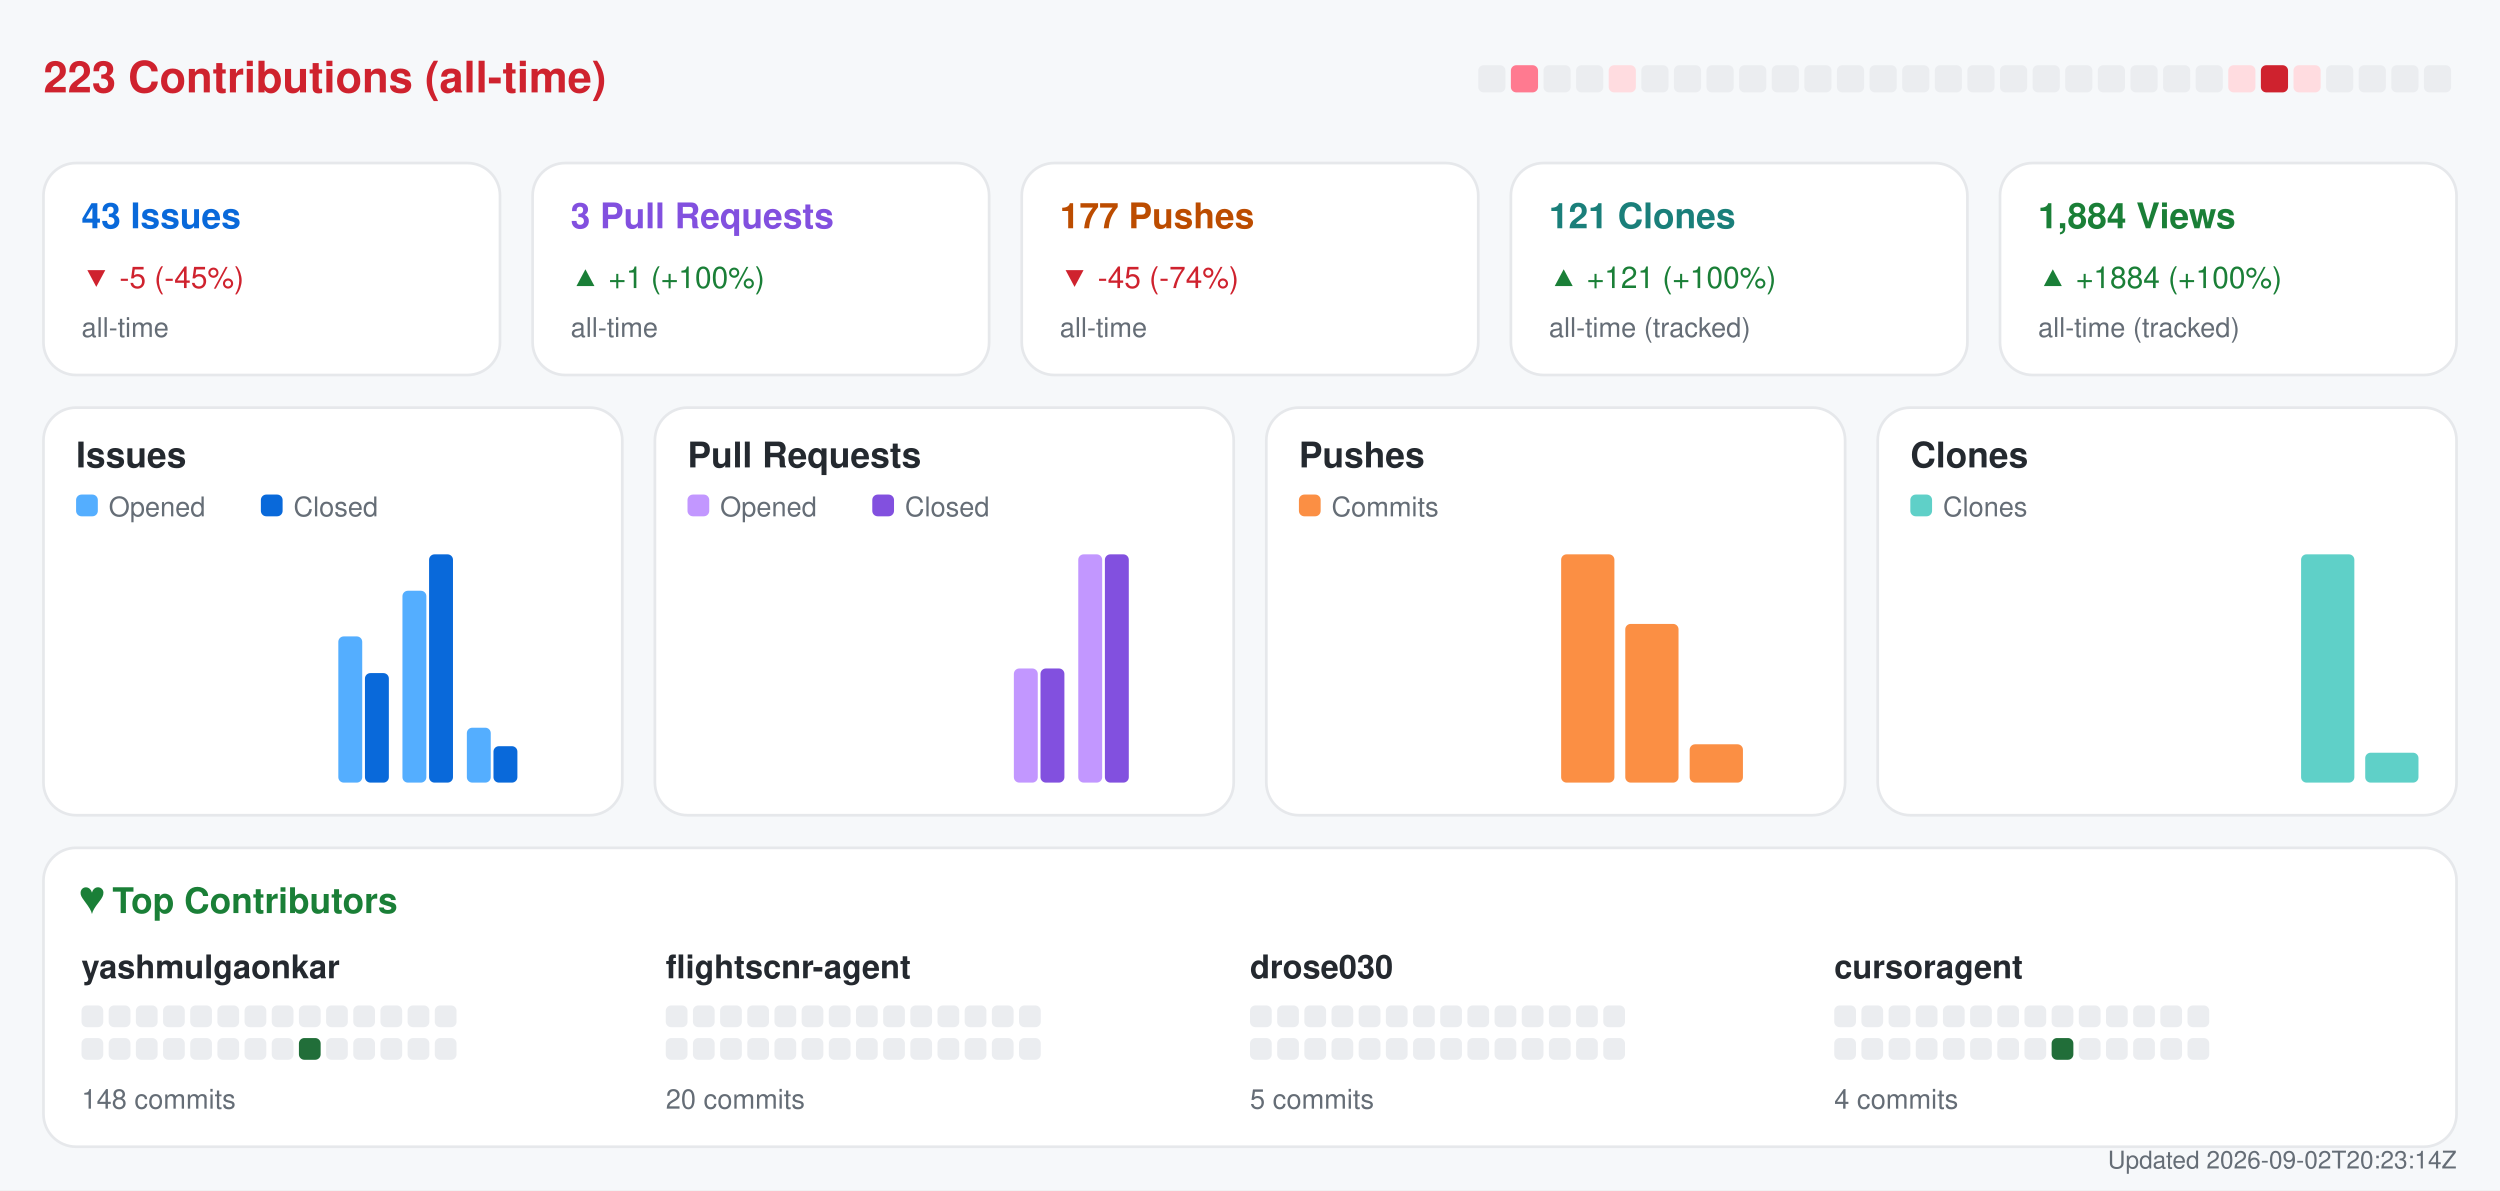
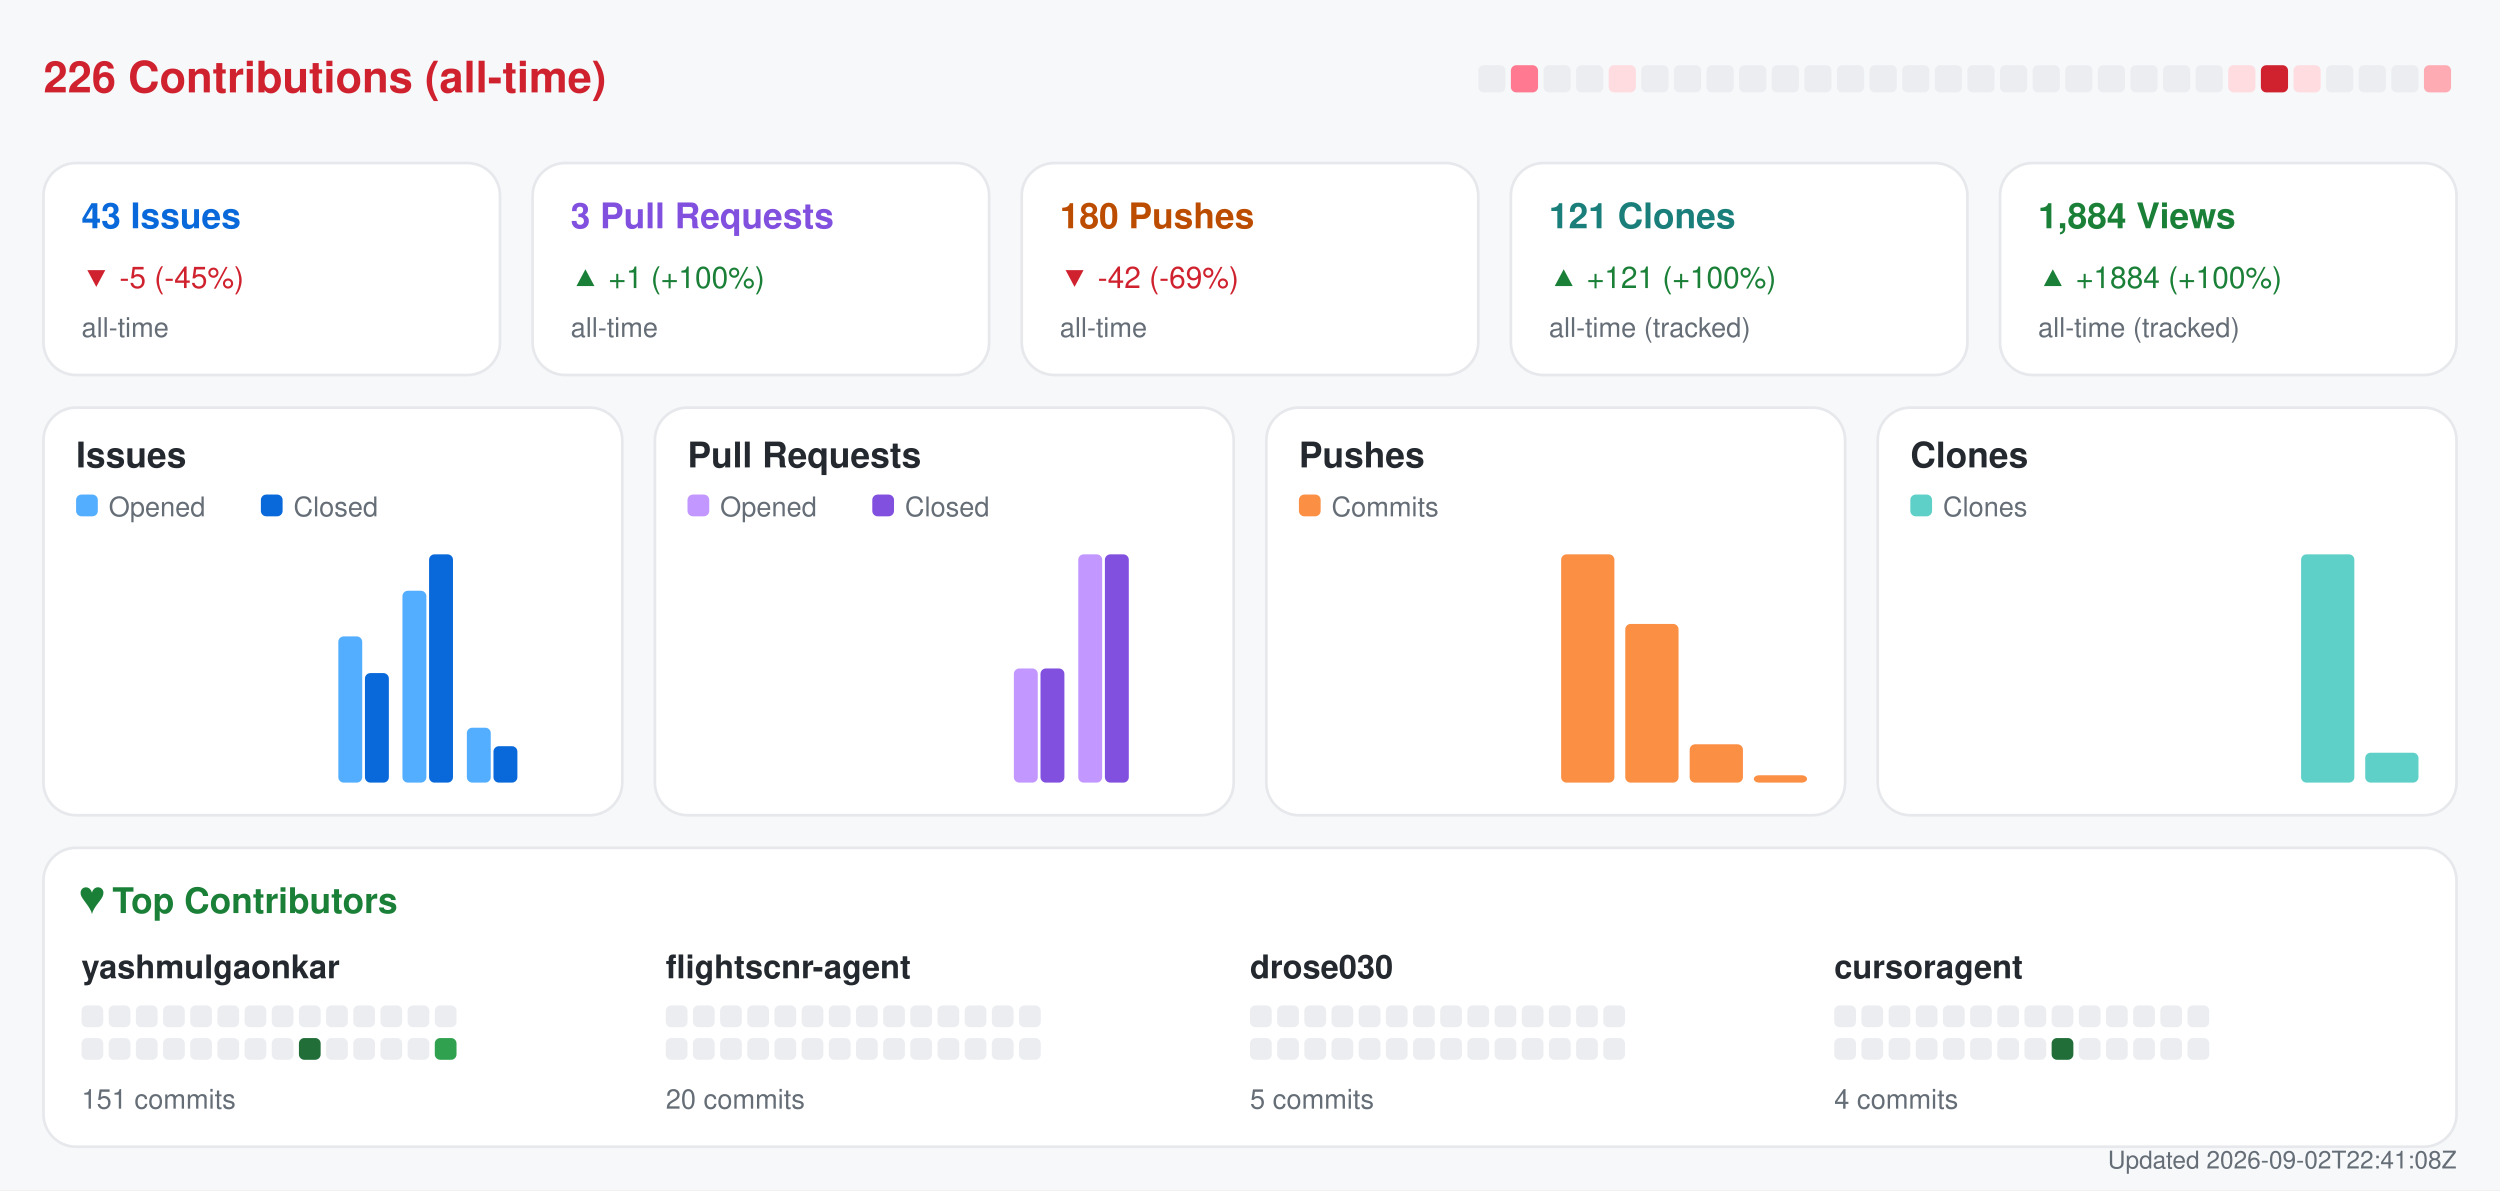
<svg xmlns="http://www.w3.org/2000/svg" width="920" height="438" viewBox="0 0 920 438" role="img" aria-label="Repository analytics for yashmulgaonkar/FlightScnr">
  <rect x="0.0" y="0.0" width="920.0" height="438.0" rx="0" fill="#f6f8fa" />
-   <text x="16.0" y="34.0" fill="#cf222e" font-size="16" font-family="-apple-system,BlinkMacSystemFont,Segoe UI,Helvetica,Arial,sans-serif" font-weight="600" text-anchor="start">223 Contributions (all-time)</text>
+   <text x="16.0" y="34.0" fill="#cf222e" font-size="16" font-family="-apple-system,BlinkMacSystemFont,Segoe UI,Helvetica,Arial,sans-serif" font-weight="600" text-anchor="start">226 Contributions (all-time)</text>
  <rect x="544.0" y="24.0" width="10.0" height="10.0" rx="2" fill="#ebedf0" />
  <rect x="556.0" y="24.0" width="10.0" height="10.0" rx="2" fill="#ff7a90" />
  <rect x="568.0" y="24.0" width="10.0" height="10.0" rx="2" fill="#ebedf0" />
  <rect x="580.0" y="24.0" width="10.0" height="10.0" rx="2" fill="#ebedf0" />
  <rect x="592.0" y="24.0" width="10.0" height="10.0" rx="2" fill="#ffdce0" />
  <rect x="604.0" y="24.0" width="10.0" height="10.0" rx="2" fill="#ebedf0" />
  <rect x="616.0" y="24.0" width="10.0" height="10.0" rx="2" fill="#ebedf0" />
  <rect x="628.0" y="24.0" width="10.0" height="10.0" rx="2" fill="#ebedf0" />
  <rect x="640.0" y="24.0" width="10.0" height="10.0" rx="2" fill="#ebedf0" />
  <rect x="652.0" y="24.0" width="10.0" height="10.0" rx="2" fill="#ebedf0" />
  <rect x="664.0" y="24.0" width="10.0" height="10.0" rx="2" fill="#ebedf0" />
  <rect x="676.0" y="24.0" width="10.0" height="10.0" rx="2" fill="#ebedf0" />
  <rect x="688.0" y="24.0" width="10.0" height="10.0" rx="2" fill="#ebedf0" />
  <rect x="700.0" y="24.0" width="10.0" height="10.0" rx="2" fill="#ebedf0" />
  <rect x="712.0" y="24.0" width="10.0" height="10.0" rx="2" fill="#ebedf0" />
  <rect x="724.0" y="24.0" width="10.0" height="10.0" rx="2" fill="#ebedf0" />
  <rect x="736.0" y="24.0" width="10.0" height="10.0" rx="2" fill="#ebedf0" />
  <rect x="748.0" y="24.0" width="10.0" height="10.0" rx="2" fill="#ebedf0" />
  <rect x="760.0" y="24.0" width="10.0" height="10.0" rx="2" fill="#ebedf0" />
  <rect x="772.0" y="24.0" width="10.0" height="10.0" rx="2" fill="#ebedf0" />
  <rect x="784.0" y="24.0" width="10.0" height="10.0" rx="2" fill="#ebedf0" />
  <rect x="796.0" y="24.0" width="10.0" height="10.0" rx="2" fill="#ebedf0" />
  <rect x="808.0" y="24.0" width="10.0" height="10.0" rx="2" fill="#ebedf0" />
  <rect x="820.0" y="24.0" width="10.0" height="10.0" rx="2" fill="#ffdce0" />
  <rect x="832.0" y="24.0" width="10.0" height="10.0" rx="2" fill="#cf222e" />
  <rect x="844.0" y="24.0" width="10.0" height="10.0" rx="2" fill="#ffdce0" />
  <rect x="856.0" y="24.0" width="10.0" height="10.0" rx="2" fill="#ebedf0" />
  <rect x="868.0" y="24.0" width="10.0" height="10.0" rx="2" fill="#ebedf0" />
  <rect x="880.0" y="24.0" width="10.0" height="10.0" rx="2" fill="#ebedf0" />
-   <rect x="892.0" y="24.0" width="10.0" height="10.0" rx="2" fill="#ebedf0" />
+   <rect x="892.0" y="24.0" width="10.0" height="10.0" rx="2" fill="#ffabb3" />
  <rect x="16.0" y="60.0" width="168.0" height="78.0" rx="12" fill="#ffffff" stroke="#e6e8eb" />
  <text x="30.0" y="84.0" fill="#0969da" font-size="13" font-family="-apple-system,BlinkMacSystemFont,Segoe UI,Helvetica,Arial,sans-serif" font-weight="600" text-anchor="start">43 Issues</text>
  <text x="30.0" y="106.0" fill="#cf222e" font-size="11" font-family="-apple-system,BlinkMacSystemFont,Segoe UI,Helvetica,Arial,sans-serif" font-weight="400" text-anchor="start">▼ -5 (-45%)</text>
  <text x="30.0" y="124.0" fill="#656d76" font-size="10" font-family="-apple-system,BlinkMacSystemFont,Segoe UI,Helvetica,Arial,sans-serif" font-weight="400" text-anchor="start">all-time</text>
  <rect x="196.0" y="60.0" width="168.0" height="78.0" rx="12" fill="#ffffff" stroke="#e6e8eb" />
  <text x="210.0" y="84.0" fill="#8250df" font-size="13" font-family="-apple-system,BlinkMacSystemFont,Segoe UI,Helvetica,Arial,sans-serif" font-weight="600" text-anchor="start">3 Pull Requests</text>
  <text x="210.0" y="106.0" fill="#1a7f37" font-size="11" font-family="-apple-system,BlinkMacSystemFont,Segoe UI,Helvetica,Arial,sans-serif" font-weight="400" text-anchor="start">▲ +1 (+100%)</text>
  <text x="210.0" y="124.0" fill="#656d76" font-size="10" font-family="-apple-system,BlinkMacSystemFont,Segoe UI,Helvetica,Arial,sans-serif" font-weight="400" text-anchor="start">all-time</text>
  <rect x="376.0" y="60.0" width="168.0" height="78.0" rx="12" fill="#ffffff" stroke="#e6e8eb" />
-   <text x="390.0" y="84.0" fill="#bc4c00" font-size="13" font-family="-apple-system,BlinkMacSystemFont,Segoe UI,Helvetica,Arial,sans-serif" font-weight="600" text-anchor="start">177 Pushes</text>
-   <text x="390.0" y="106.0" fill="#cf222e" font-size="11" font-family="-apple-system,BlinkMacSystemFont,Segoe UI,Helvetica,Arial,sans-serif" font-weight="400" text-anchor="start">▼ -45 (-74%)</text>
+   <text x="390.0" y="84.0" fill="#bc4c00" font-size="13" font-family="-apple-system,BlinkMacSystemFont,Segoe UI,Helvetica,Arial,sans-serif" font-weight="600" text-anchor="start">180 Pushes</text>
+   <text x="390.0" y="106.0" fill="#cf222e" font-size="11" font-family="-apple-system,BlinkMacSystemFont,Segoe UI,Helvetica,Arial,sans-serif" font-weight="400" text-anchor="start">▼ -42 (-69%)</text>
  <text x="390.0" y="124.0" fill="#656d76" font-size="10" font-family="-apple-system,BlinkMacSystemFont,Segoe UI,Helvetica,Arial,sans-serif" font-weight="400" text-anchor="start">all-time</text>
  <rect x="556.0" y="60.0" width="168.0" height="78.0" rx="12" fill="#ffffff" stroke="#e6e8eb" />
  <text x="570.0" y="84.0" fill="#1a7f7a" font-size="13" font-family="-apple-system,BlinkMacSystemFont,Segoe UI,Helvetica,Arial,sans-serif" font-weight="600" text-anchor="start">121 Clones</text>
  <text x="570.0" y="106.0" fill="#1a7f37" font-size="11" font-family="-apple-system,BlinkMacSystemFont,Segoe UI,Helvetica,Arial,sans-serif" font-weight="400" text-anchor="start">▲ +121 (+100%)</text>
  <text x="570.0" y="124.0" fill="#656d76" font-size="10" font-family="-apple-system,BlinkMacSystemFont,Segoe UI,Helvetica,Arial,sans-serif" font-weight="400" text-anchor="start">all-time (tracked)</text>
  <rect x="736.0" y="60.0" width="168.0" height="78.0" rx="12" fill="#ffffff" stroke="#e6e8eb" />
  <text x="750.0" y="84.0" fill="#1a7f37" font-size="13" font-family="-apple-system,BlinkMacSystemFont,Segoe UI,Helvetica,Arial,sans-serif" font-weight="600" text-anchor="start">1,884 Views</text>
  <text x="750.0" y="106.0" fill="#1a7f37" font-size="11" font-family="-apple-system,BlinkMacSystemFont,Segoe UI,Helvetica,Arial,sans-serif" font-weight="400" text-anchor="start">▲ +1884 (+100%)</text>
  <text x="750.0" y="124.0" fill="#656d76" font-size="10" font-family="-apple-system,BlinkMacSystemFont,Segoe UI,Helvetica,Arial,sans-serif" font-weight="400" text-anchor="start">all-time (tracked)</text>
  <rect x="16.0" y="150.0" width="213.0" height="150.0" rx="12" fill="#ffffff" stroke="#e6e8eb" />
  <text x="28.0" y="172.0" fill="#24292f" font-size="13" font-family="-apple-system,BlinkMacSystemFont,Segoe UI,Helvetica,Arial,sans-serif" font-weight="600" text-anchor="start">Issues</text>
  <rect x="28.0" y="182.0" width="8.0" height="8.0" rx="2" fill="#54aeff" />
  <text x="40.0" y="190.0" fill="#656d76" font-size="10" font-family="-apple-system,BlinkMacSystemFont,Segoe UI,Helvetica,Arial,sans-serif" font-weight="400" text-anchor="start">Opened</text>
  <rect x="96.0" y="182.0" width="8.0" height="8.0" rx="2" fill="#0969da" />
  <text x="108.0" y="190.0" fill="#656d76" font-size="10" font-family="-apple-system,BlinkMacSystemFont,Segoe UI,Helvetica,Arial,sans-serif" font-weight="400" text-anchor="start">Closed</text>
  <rect x="30.0" y="288.0" width="8.8" height="0.0" rx="2" fill="#54aeff" />
  <rect x="39.8" y="288.0" width="8.8" height="0.0" rx="2" fill="#0969da" />
  <rect x="53.6" y="288.0" width="8.8" height="0.0" rx="2" fill="#54aeff" />
  <rect x="63.4" y="288.0" width="8.8" height="0.0" rx="2" fill="#0969da" />
  <rect x="77.2" y="288.0" width="8.8" height="0.0" rx="2" fill="#54aeff" />
  <rect x="87.1" y="288.0" width="8.8" height="0.0" rx="2" fill="#0969da" />
  <rect x="100.9" y="288.0" width="8.8" height="0.0" rx="2" fill="#54aeff" />
  <rect x="110.7" y="288.0" width="8.8" height="0.0" rx="2" fill="#0969da" />
  <rect x="124.5" y="234.2" width="8.8" height="53.8" rx="2" fill="#54aeff" />
  <rect x="134.3" y="247.7" width="8.8" height="40.3" rx="2" fill="#0969da" />
  <rect x="148.1" y="217.4" width="8.8" height="70.6" rx="2" fill="#54aeff" />
  <rect x="157.9" y="204.0" width="8.8" height="84.0" rx="2" fill="#0969da" />
  <rect x="171.8" y="267.8" width="8.8" height="20.2" rx="2" fill="#54aeff" />
  <rect x="181.6" y="274.6" width="8.8" height="13.4" rx="2" fill="#0969da" />
  <rect x="195.4" y="288.0" width="8.8" height="0.0" rx="2" fill="#54aeff" />
  <rect x="205.2" y="288.0" width="8.8" height="0.0" rx="2" fill="#0969da" />
  <rect x="241.0" y="150.0" width="213.0" height="150.0" rx="12" fill="#ffffff" stroke="#e6e8eb" />
  <text x="253.0" y="172.0" fill="#24292f" font-size="13" font-family="-apple-system,BlinkMacSystemFont,Segoe UI,Helvetica,Arial,sans-serif" font-weight="600" text-anchor="start">Pull Requests</text>
  <rect x="253.0" y="182.0" width="8.0" height="8.0" rx="2" fill="#c297ff" />
  <text x="265.0" y="190.0" fill="#656d76" font-size="10" font-family="-apple-system,BlinkMacSystemFont,Segoe UI,Helvetica,Arial,sans-serif" font-weight="400" text-anchor="start">Opened</text>
  <rect x="321.0" y="182.0" width="8.0" height="8.0" rx="2" fill="#8250df" />
  <text x="333.0" y="190.0" fill="#656d76" font-size="10" font-family="-apple-system,BlinkMacSystemFont,Segoe UI,Helvetica,Arial,sans-serif" font-weight="400" text-anchor="start">Closed</text>
  <rect x="255.0" y="288.0" width="8.8" height="0.0" rx="2" fill="#c297ff" />
  <rect x="264.8" y="288.0" width="8.8" height="0.0" rx="2" fill="#8250df" />
  <rect x="278.6" y="288.0" width="8.8" height="0.0" rx="2" fill="#c297ff" />
  <rect x="288.4" y="288.0" width="8.8" height="0.0" rx="2" fill="#8250df" />
  <rect x="302.2" y="288.0" width="8.8" height="0.0" rx="2" fill="#c297ff" />
  <rect x="312.1" y="288.0" width="8.8" height="0.0" rx="2" fill="#8250df" />
  <rect x="325.9" y="288.0" width="8.8" height="0.0" rx="2" fill="#c297ff" />
  <rect x="335.7" y="288.0" width="8.8" height="0.0" rx="2" fill="#8250df" />
  <rect x="349.5" y="288.0" width="8.8" height="0.0" rx="2" fill="#c297ff" />
  <rect x="359.3" y="288.0" width="8.8" height="0.0" rx="2" fill="#8250df" />
  <rect x="373.1" y="246.0" width="8.8" height="42.0" rx="2" fill="#c297ff" />
  <rect x="382.9" y="246.0" width="8.8" height="42.0" rx="2" fill="#8250df" />
  <rect x="396.8" y="204.0" width="8.8" height="84.0" rx="2" fill="#c297ff" />
  <rect x="406.6" y="204.0" width="8.8" height="84.0" rx="2" fill="#8250df" />
  <rect x="420.4" y="288.0" width="8.8" height="0.0" rx="2" fill="#c297ff" />
  <rect x="430.2" y="288.0" width="8.8" height="0.0" rx="2" fill="#8250df" />
  <rect x="466.0" y="150.0" width="213.0" height="150.0" rx="12" fill="#ffffff" stroke="#e6e8eb" />
  <text x="478.0" y="172.0" fill="#24292f" font-size="13" font-family="-apple-system,BlinkMacSystemFont,Segoe UI,Helvetica,Arial,sans-serif" font-weight="600" text-anchor="start">Pushes</text>
  <rect x="478.0" y="182.0" width="8.0" height="8.0" rx="2" fill="#fb8f44" />
  <text x="490.0" y="190.0" fill="#656d76" font-size="10" font-family="-apple-system,BlinkMacSystemFont,Segoe UI,Helvetica,Arial,sans-serif" font-weight="400" text-anchor="start">Commits</text>
  <rect x="480.0" y="288.0" width="19.6" height="0.0" rx="2" fill="#fb8f44" />
  <rect x="503.6" y="288.0" width="19.6" height="0.0" rx="2" fill="#fb8f44" />
  <rect x="527.2" y="288.0" width="19.6" height="0.0" rx="2" fill="#fb8f44" />
  <rect x="550.9" y="288.0" width="19.6" height="0.0" rx="2" fill="#fb8f44" />
  <rect x="574.5" y="204.0" width="19.6" height="84.0" rx="2" fill="#fb8f44" />
  <rect x="598.1" y="229.6" width="19.6" height="58.4" rx="2" fill="#fb8f44" />
  <rect x="621.8" y="273.9" width="19.6" height="14.1" rx="2" fill="#fb8f44" />
-   <rect x="645.4" y="288.0" width="19.6" height="0.0" rx="2" fill="#fb8f44" />
+   <rect x="645.4" y="285.3" width="19.6" height="2.7" rx="2" fill="#fb8f44" />
  <rect x="691.0" y="150.0" width="213.0" height="150.0" rx="12" fill="#ffffff" stroke="#e6e8eb" />
  <text x="703.0" y="172.0" fill="#24292f" font-size="13" font-family="-apple-system,BlinkMacSystemFont,Segoe UI,Helvetica,Arial,sans-serif" font-weight="600" text-anchor="start">Clones</text>
  <rect x="703.0" y="182.0" width="8.0" height="8.0" rx="2" fill="#5fd0c8" />
  <text x="715.0" y="190.0" fill="#656d76" font-size="10" font-family="-apple-system,BlinkMacSystemFont,Segoe UI,Helvetica,Arial,sans-serif" font-weight="400" text-anchor="start">Clones</text>
  <rect x="705.0" y="288.0" width="19.6" height="0.0" rx="2" fill="#5fd0c8" />
  <rect x="728.6" y="288.0" width="19.6" height="0.0" rx="2" fill="#5fd0c8" />
  <rect x="752.2" y="288.0" width="19.6" height="0.0" rx="2" fill="#5fd0c8" />
  <rect x="775.9" y="288.0" width="19.6" height="0.0" rx="2" fill="#5fd0c8" />
  <rect x="799.5" y="288.0" width="19.6" height="0.0" rx="2" fill="#5fd0c8" />
  <rect x="823.1" y="288.0" width="19.6" height="0.0" rx="2" fill="#5fd0c8" />
  <rect x="846.8" y="204.0" width="19.6" height="84.0" rx="2" fill="#5fd0c8" />
  <rect x="870.4" y="277.0" width="19.6" height="11.0" rx="2" fill="#5fd0c8" />
  <rect x="16.0" y="312.0" width="888.0" height="110.0" rx="12" fill="#ffffff" stroke="#e6e8eb" />
  <text x="30.0" y="336.0" fill="#1a7f37" font-size="13" font-family="-apple-system,BlinkMacSystemFont,Segoe UI,Helvetica,Arial,sans-serif" font-weight="600" text-anchor="start">♥  Top Contributors</text>
  <text x="30.0" y="360.0" fill="#24292f" font-size="12" font-family="-apple-system,BlinkMacSystemFont,Segoe UI,Helvetica,Arial,sans-serif" font-weight="600" text-anchor="start">yashmulgaonkar</text>
  <rect x="30.0" y="370.0" width="8.0" height="8.0" rx="2" fill="#ebedf0" />
  <rect x="40.0" y="370.0" width="8.0" height="8.0" rx="2" fill="#ebedf0" />
  <rect x="50.0" y="370.0" width="8.0" height="8.0" rx="2" fill="#ebedf0" />
  <rect x="60.0" y="370.0" width="8.0" height="8.0" rx="2" fill="#ebedf0" />
  <rect x="70.0" y="370.0" width="8.0" height="8.0" rx="2" fill="#ebedf0" />
  <rect x="80.0" y="370.0" width="8.0" height="8.0" rx="2" fill="#ebedf0" />
  <rect x="90.0" y="370.0" width="8.0" height="8.0" rx="2" fill="#ebedf0" />
  <rect x="100.0" y="370.0" width="8.0" height="8.0" rx="2" fill="#ebedf0" />
  <rect x="110.0" y="370.0" width="8.0" height="8.0" rx="2" fill="#ebedf0" />
  <rect x="120.0" y="370.0" width="8.0" height="8.0" rx="2" fill="#ebedf0" />
  <rect x="130.0" y="370.0" width="8.0" height="8.0" rx="2" fill="#ebedf0" />
  <rect x="140.0" y="370.0" width="8.0" height="8.0" rx="2" fill="#ebedf0" />
  <rect x="150.0" y="370.0" width="8.0" height="8.0" rx="2" fill="#ebedf0" />
  <rect x="160.0" y="370.0" width="8.0" height="8.0" rx="2" fill="#ebedf0" />
  <rect x="30.0" y="382.0" width="8.0" height="8.0" rx="2" fill="#ebedf0" />
  <rect x="40.0" y="382.0" width="8.0" height="8.0" rx="2" fill="#ebedf0" />
  <rect x="50.0" y="382.0" width="8.0" height="8.0" rx="2" fill="#ebedf0" />
  <rect x="60.0" y="382.0" width="8.0" height="8.0" rx="2" fill="#ebedf0" />
  <rect x="70.0" y="382.0" width="8.0" height="8.0" rx="2" fill="#ebedf0" />
  <rect x="80.0" y="382.0" width="8.0" height="8.0" rx="2" fill="#ebedf0" />
  <rect x="90.0" y="382.0" width="8.0" height="8.0" rx="2" fill="#ebedf0" />
  <rect x="100.0" y="382.0" width="8.0" height="8.0" rx="2" fill="#ebedf0" />
  <rect x="110.0" y="382.0" width="8.0" height="8.0" rx="2" fill="#216e39" />
  <rect x="120.0" y="382.0" width="8.0" height="8.0" rx="2" fill="#ebedf0" />
  <rect x="130.0" y="382.0" width="8.0" height="8.0" rx="2" fill="#ebedf0" />
  <rect x="140.0" y="382.0" width="8.0" height="8.0" rx="2" fill="#ebedf0" />
  <rect x="150.0" y="382.0" width="8.0" height="8.0" rx="2" fill="#ebedf0" />
-   <rect x="160.0" y="382.0" width="8.0" height="8.0" rx="2" fill="#ebedf0" />
-   <text x="30.0" y="408.0" fill="#656d76" font-size="10" font-family="-apple-system,BlinkMacSystemFont,Segoe UI,Helvetica,Arial,sans-serif" font-weight="400" text-anchor="start">148 commits</text>
+   <rect x="160.0" y="382.0" width="8.0" height="8.0" rx="2" fill="#30a14e" />
+   <text x="30.0" y="408.0" fill="#656d76" font-size="10" font-family="-apple-system,BlinkMacSystemFont,Segoe UI,Helvetica,Arial,sans-serif" font-weight="400" text-anchor="start">151 commits</text>
  <text x="245.0" y="360.0" fill="#24292f" font-size="12" font-family="-apple-system,BlinkMacSystemFont,Segoe UI,Helvetica,Arial,sans-serif" font-weight="600" text-anchor="start">flightscnr-agent</text>
  <rect x="245.0" y="370.0" width="8.0" height="8.0" rx="2" fill="#ebedf0" />
  <rect x="255.0" y="370.0" width="8.0" height="8.0" rx="2" fill="#ebedf0" />
  <rect x="265.0" y="370.0" width="8.0" height="8.0" rx="2" fill="#ebedf0" />
  <rect x="275.0" y="370.0" width="8.0" height="8.0" rx="2" fill="#ebedf0" />
  <rect x="285.0" y="370.0" width="8.0" height="8.0" rx="2" fill="#ebedf0" />
  <rect x="295.0" y="370.0" width="8.0" height="8.0" rx="2" fill="#ebedf0" />
  <rect x="305.0" y="370.0" width="8.0" height="8.0" rx="2" fill="#ebedf0" />
  <rect x="315.0" y="370.0" width="8.0" height="8.0" rx="2" fill="#ebedf0" />
  <rect x="325.0" y="370.0" width="8.0" height="8.0" rx="2" fill="#ebedf0" />
  <rect x="335.0" y="370.0" width="8.0" height="8.0" rx="2" fill="#ebedf0" />
  <rect x="345.0" y="370.0" width="8.0" height="8.0" rx="2" fill="#ebedf0" />
  <rect x="355.0" y="370.0" width="8.0" height="8.0" rx="2" fill="#ebedf0" />
  <rect x="365.0" y="370.0" width="8.0" height="8.0" rx="2" fill="#ebedf0" />
  <rect x="375.0" y="370.0" width="8.0" height="8.0" rx="2" fill="#ebedf0" />
  <rect x="245.0" y="382.0" width="8.0" height="8.0" rx="2" fill="#ebedf0" />
  <rect x="255.0" y="382.0" width="8.0" height="8.0" rx="2" fill="#ebedf0" />
  <rect x="265.0" y="382.0" width="8.0" height="8.0" rx="2" fill="#ebedf0" />
  <rect x="275.0" y="382.0" width="8.0" height="8.0" rx="2" fill="#ebedf0" />
  <rect x="285.0" y="382.0" width="8.0" height="8.0" rx="2" fill="#ebedf0" />
  <rect x="295.0" y="382.0" width="8.0" height="8.0" rx="2" fill="#ebedf0" />
  <rect x="305.0" y="382.0" width="8.0" height="8.0" rx="2" fill="#ebedf0" />
  <rect x="315.0" y="382.0" width="8.0" height="8.0" rx="2" fill="#ebedf0" />
  <rect x="325.0" y="382.0" width="8.0" height="8.0" rx="2" fill="#ebedf0" />
  <rect x="335.0" y="382.0" width="8.0" height="8.0" rx="2" fill="#ebedf0" />
  <rect x="345.0" y="382.0" width="8.0" height="8.0" rx="2" fill="#ebedf0" />
  <rect x="355.0" y="382.0" width="8.0" height="8.0" rx="2" fill="#ebedf0" />
  <rect x="365.0" y="382.0" width="8.0" height="8.0" rx="2" fill="#ebedf0" />
  <rect x="375.0" y="382.0" width="8.0" height="8.0" rx="2" fill="#ebedf0" />
  <text x="245.0" y="408.0" fill="#656d76" font-size="10" font-family="-apple-system,BlinkMacSystemFont,Segoe UI,Helvetica,Arial,sans-serif" font-weight="400" text-anchor="start">20 commits</text>
  <text x="460.0" y="360.0" fill="#24292f" font-size="12" font-family="-apple-system,BlinkMacSystemFont,Segoe UI,Helvetica,Arial,sans-serif" font-weight="600" text-anchor="start">drose030</text>
  <rect x="460.0" y="370.0" width="8.0" height="8.0" rx="2" fill="#ebedf0" />
  <rect x="470.0" y="370.0" width="8.0" height="8.0" rx="2" fill="#ebedf0" />
  <rect x="480.0" y="370.0" width="8.0" height="8.0" rx="2" fill="#ebedf0" />
  <rect x="490.0" y="370.0" width="8.0" height="8.0" rx="2" fill="#ebedf0" />
  <rect x="500.0" y="370.0" width="8.0" height="8.0" rx="2" fill="#ebedf0" />
  <rect x="510.0" y="370.0" width="8.0" height="8.0" rx="2" fill="#ebedf0" />
  <rect x="520.0" y="370.0" width="8.0" height="8.0" rx="2" fill="#ebedf0" />
  <rect x="530.0" y="370.0" width="8.0" height="8.0" rx="2" fill="#ebedf0" />
  <rect x="540.0" y="370.0" width="8.0" height="8.0" rx="2" fill="#ebedf0" />
  <rect x="550.0" y="370.0" width="8.0" height="8.0" rx="2" fill="#ebedf0" />
  <rect x="560.0" y="370.0" width="8.0" height="8.0" rx="2" fill="#ebedf0" />
  <rect x="570.0" y="370.0" width="8.0" height="8.0" rx="2" fill="#ebedf0" />
  <rect x="580.0" y="370.0" width="8.0" height="8.0" rx="2" fill="#ebedf0" />
  <rect x="590.0" y="370.0" width="8.0" height="8.0" rx="2" fill="#ebedf0" />
  <rect x="460.0" y="382.0" width="8.0" height="8.0" rx="2" fill="#ebedf0" />
  <rect x="470.0" y="382.0" width="8.0" height="8.0" rx="2" fill="#ebedf0" />
  <rect x="480.0" y="382.0" width="8.0" height="8.0" rx="2" fill="#ebedf0" />
  <rect x="490.0" y="382.0" width="8.0" height="8.0" rx="2" fill="#ebedf0" />
  <rect x="500.0" y="382.0" width="8.0" height="8.0" rx="2" fill="#ebedf0" />
  <rect x="510.0" y="382.0" width="8.0" height="8.0" rx="2" fill="#ebedf0" />
  <rect x="520.0" y="382.0" width="8.0" height="8.0" rx="2" fill="#ebedf0" />
  <rect x="530.0" y="382.0" width="8.0" height="8.0" rx="2" fill="#ebedf0" />
  <rect x="540.0" y="382.0" width="8.0" height="8.0" rx="2" fill="#ebedf0" />
  <rect x="550.0" y="382.0" width="8.0" height="8.0" rx="2" fill="#ebedf0" />
  <rect x="560.0" y="382.0" width="8.0" height="8.0" rx="2" fill="#ebedf0" />
  <rect x="570.0" y="382.0" width="8.0" height="8.0" rx="2" fill="#ebedf0" />
  <rect x="580.0" y="382.0" width="8.0" height="8.0" rx="2" fill="#ebedf0" />
  <rect x="590.0" y="382.0" width="8.0" height="8.0" rx="2" fill="#ebedf0" />
  <text x="460.0" y="408.0" fill="#656d76" font-size="10" font-family="-apple-system,BlinkMacSystemFont,Segoe UI,Helvetica,Arial,sans-serif" font-weight="400" text-anchor="start">5 commits</text>
  <text x="675.0" y="360.0" fill="#24292f" font-size="12" font-family="-apple-system,BlinkMacSystemFont,Segoe UI,Helvetica,Arial,sans-serif" font-weight="600" text-anchor="start">cursoragent</text>
  <rect x="675.0" y="370.0" width="8.0" height="8.0" rx="2" fill="#ebedf0" />
  <rect x="685.0" y="370.0" width="8.0" height="8.0" rx="2" fill="#ebedf0" />
  <rect x="695.0" y="370.0" width="8.0" height="8.0" rx="2" fill="#ebedf0" />
  <rect x="705.0" y="370.0" width="8.0" height="8.0" rx="2" fill="#ebedf0" />
  <rect x="715.0" y="370.0" width="8.0" height="8.0" rx="2" fill="#ebedf0" />
  <rect x="725.0" y="370.0" width="8.0" height="8.0" rx="2" fill="#ebedf0" />
  <rect x="735.0" y="370.0" width="8.0" height="8.0" rx="2" fill="#ebedf0" />
  <rect x="745.0" y="370.0" width="8.0" height="8.0" rx="2" fill="#ebedf0" />
  <rect x="755.0" y="370.0" width="8.0" height="8.0" rx="2" fill="#ebedf0" />
  <rect x="765.0" y="370.0" width="8.0" height="8.0" rx="2" fill="#ebedf0" />
  <rect x="775.0" y="370.0" width="8.0" height="8.0" rx="2" fill="#ebedf0" />
  <rect x="785.0" y="370.0" width="8.0" height="8.0" rx="2" fill="#ebedf0" />
  <rect x="795.0" y="370.0" width="8.0" height="8.0" rx="2" fill="#ebedf0" />
  <rect x="805.0" y="370.0" width="8.0" height="8.0" rx="2" fill="#ebedf0" />
  <rect x="675.0" y="382.0" width="8.0" height="8.0" rx="2" fill="#ebedf0" />
  <rect x="685.0" y="382.0" width="8.0" height="8.0" rx="2" fill="#ebedf0" />
  <rect x="695.0" y="382.0" width="8.0" height="8.0" rx="2" fill="#ebedf0" />
  <rect x="705.0" y="382.0" width="8.0" height="8.0" rx="2" fill="#ebedf0" />
  <rect x="715.0" y="382.0" width="8.0" height="8.0" rx="2" fill="#ebedf0" />
  <rect x="725.0" y="382.0" width="8.0" height="8.0" rx="2" fill="#ebedf0" />
  <rect x="735.0" y="382.0" width="8.0" height="8.0" rx="2" fill="#ebedf0" />
  <rect x="745.0" y="382.0" width="8.0" height="8.0" rx="2" fill="#ebedf0" />
  <rect x="755.0" y="382.0" width="8.0" height="8.0" rx="2" fill="#216e39" />
  <rect x="765.0" y="382.0" width="8.0" height="8.0" rx="2" fill="#ebedf0" />
  <rect x="775.0" y="382.0" width="8.0" height="8.0" rx="2" fill="#ebedf0" />
  <rect x="785.0" y="382.0" width="8.0" height="8.0" rx="2" fill="#ebedf0" />
  <rect x="795.0" y="382.0" width="8.0" height="8.0" rx="2" fill="#ebedf0" />
  <rect x="805.0" y="382.0" width="8.0" height="8.0" rx="2" fill="#ebedf0" />
  <text x="675.0" y="408.0" fill="#656d76" font-size="10" font-family="-apple-system,BlinkMacSystemFont,Segoe UI,Helvetica,Arial,sans-serif" font-weight="400" text-anchor="start">4 commits</text>
-   <text x="904.0" y="430.0" fill="#656d76" font-size="9" font-family="-apple-system,BlinkMacSystemFont,Segoe UI,Helvetica,Arial,sans-serif" font-weight="400" text-anchor="end">Updated 2026-09-02T20:23:14Z</text>
+   <text x="904.0" y="430.0" fill="#656d76" font-size="9" font-family="-apple-system,BlinkMacSystemFont,Segoe UI,Helvetica,Arial,sans-serif" font-weight="400" text-anchor="end">Updated 2026-09-02T22:41:08Z</text>
</svg>
